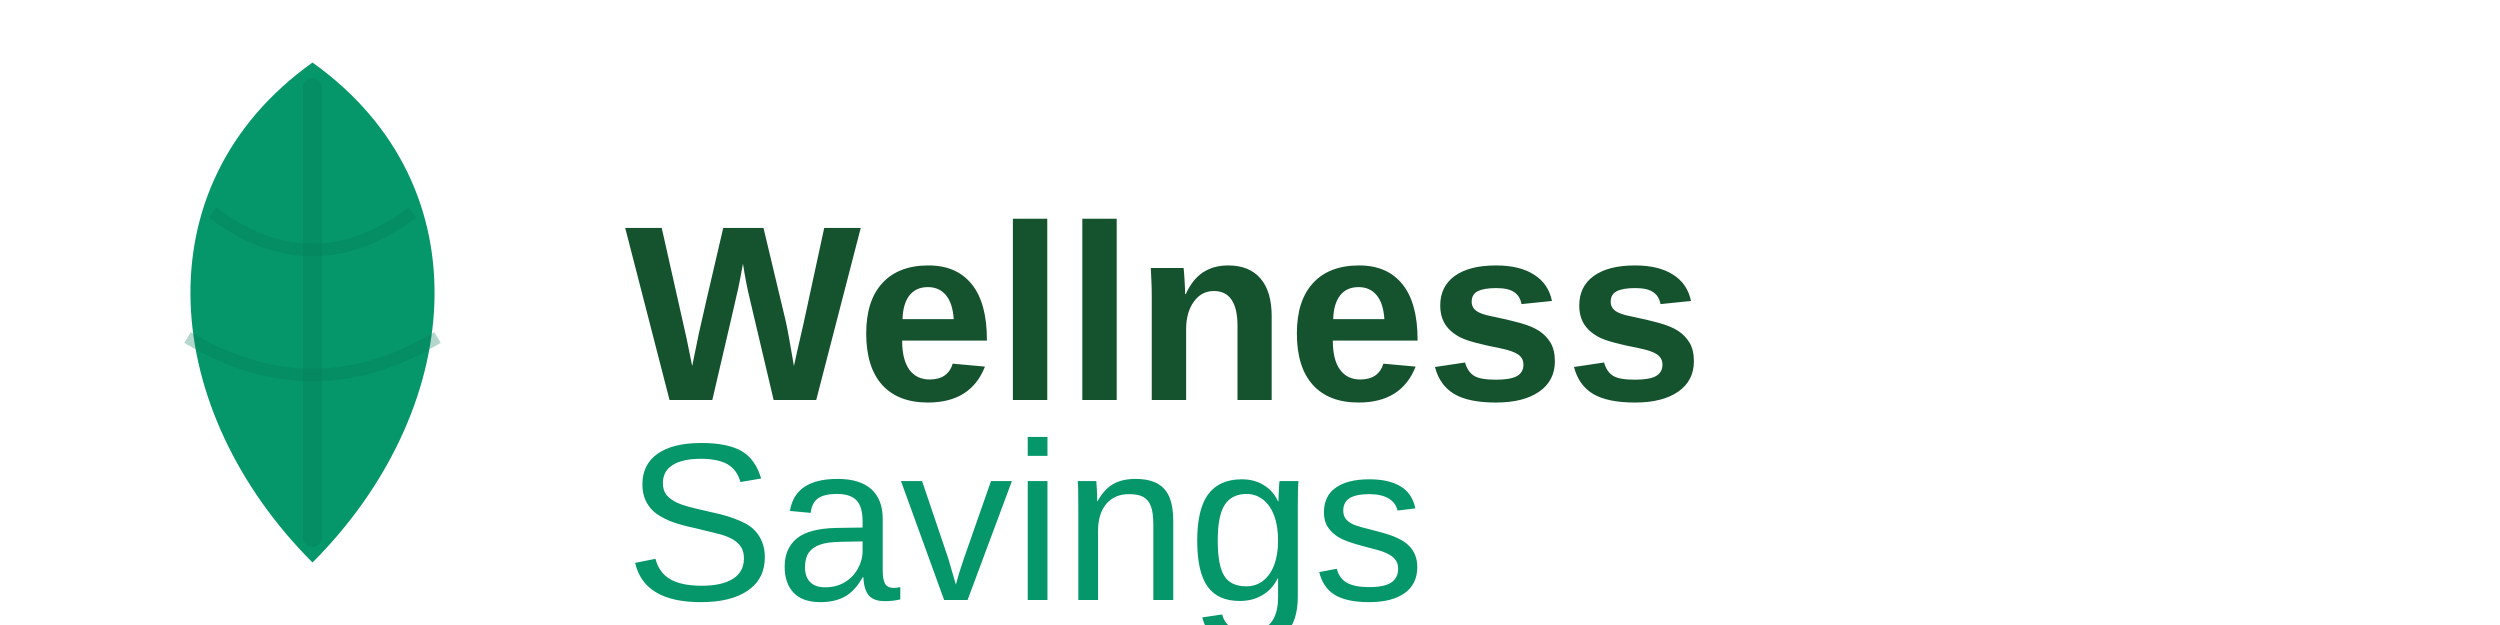
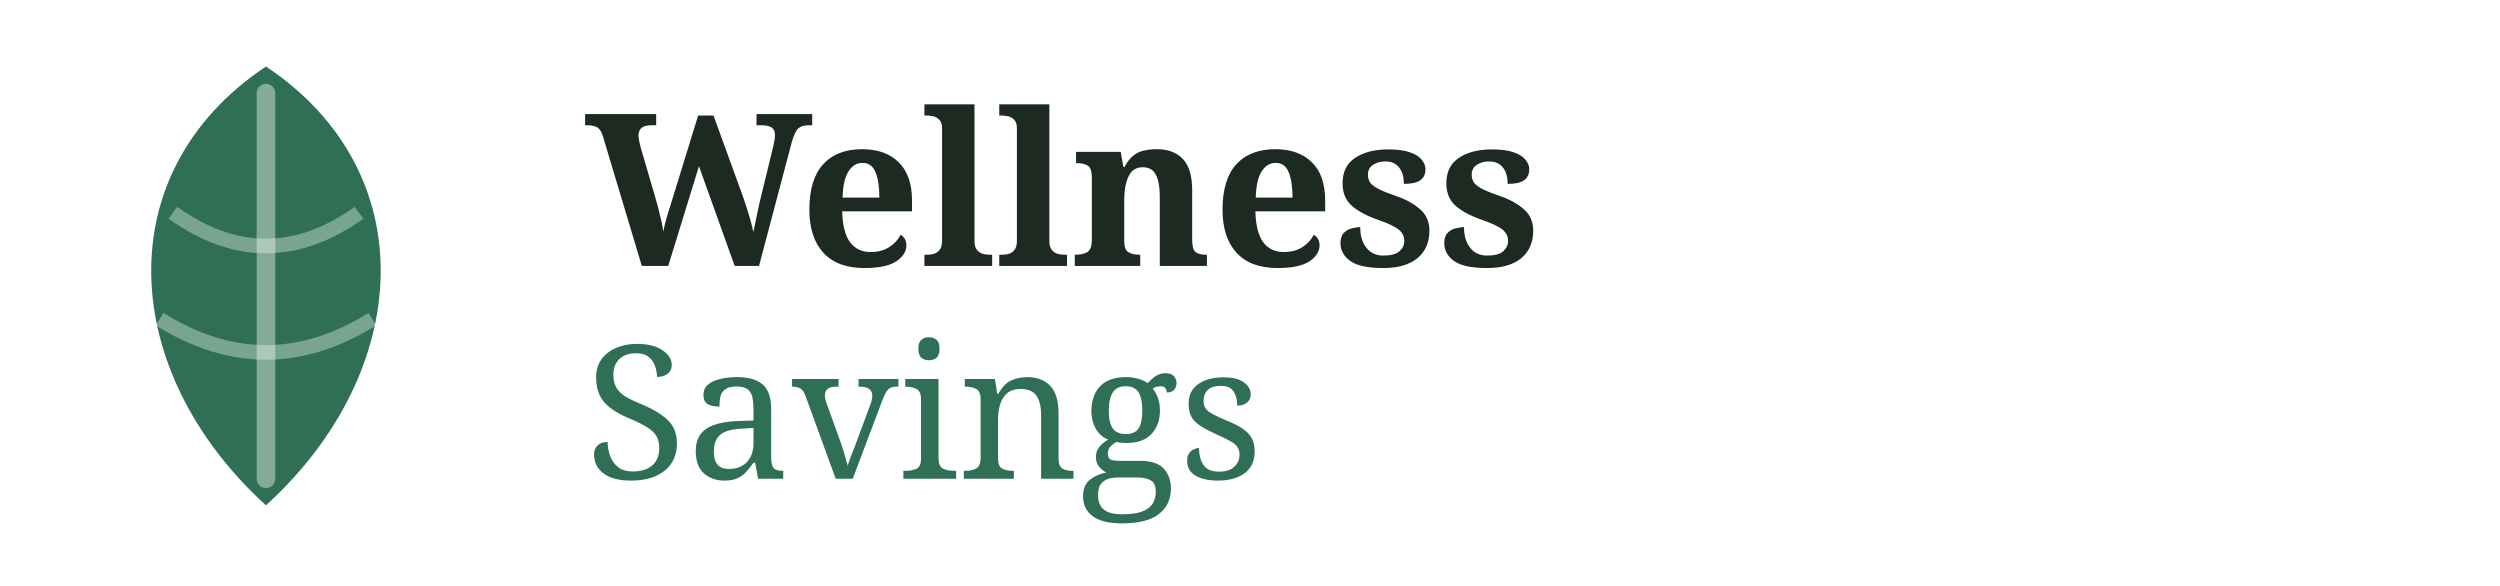
- <svg xmlns="http://www.w3.org/2000/svg" viewBox="0 0 200 50" width="200" height="50">
-   <g transform="translate(5, 5)">
-     <path d="M20 40 C8 28 6 10 20 0 C34 10 32 28 20 40Z" fill="#059669" />
-     <path d="M20 2 L20 38" stroke="#047857" stroke-width="1.5" stroke-linecap="round" opacity="0.3" />
-     <path d="M12 12 Q20 18 28 12" stroke="#047857" stroke-width="1" fill="none" opacity="0.3" />
-     <path d="M10 22 Q20 28 30 22" stroke="#047857" stroke-width="1" fill="none" opacity="0.3" />
+ <svg xmlns="http://www.w3.org/2000/svg" viewBox="0 0 188 44" width="188" height="44" role="img" aria-label="Wellness Savings">
+   <g transform="translate(2, 4)">
+     <path d="M18 34 C7 24 6 9 18 1 C30 9 29 24 18 34Z" fill="#2f6f55" />
+     <path d="M18 3 L18 32" stroke="#eaf3ee" stroke-width="1.4" stroke-linecap="round" opacity="0.45" />
+     <path d="M11 12 Q18 17 25 12" stroke="#eaf3ee" stroke-width="1.1" fill="none" opacity="0.4" />
+     <path d="M10 20 Q18 25 26 20" stroke="#eaf3ee" stroke-width="1.1" fill="none" opacity="0.4" />
  </g>
-   <text x="50" y="32" font-family="'Segoe UI', Arial, sans-serif" font-size="20" font-weight="700" fill="#14532d">Wellness</text>
-   <text x="50" y="48" font-family="'Segoe UI', Arial, sans-serif" font-size="18" font-weight="300" fill="#059669">Savings</text>
+   <text x="44" y="20" font-family="Georgia, serif" font-size="16" font-weight="700" fill="#1c2a22">Wellness</text>
+   <text x="44" y="36" font-family="Georgia, serif" font-size="14" font-weight="400" fill="#2f6f55">Savings</text>
</svg>
